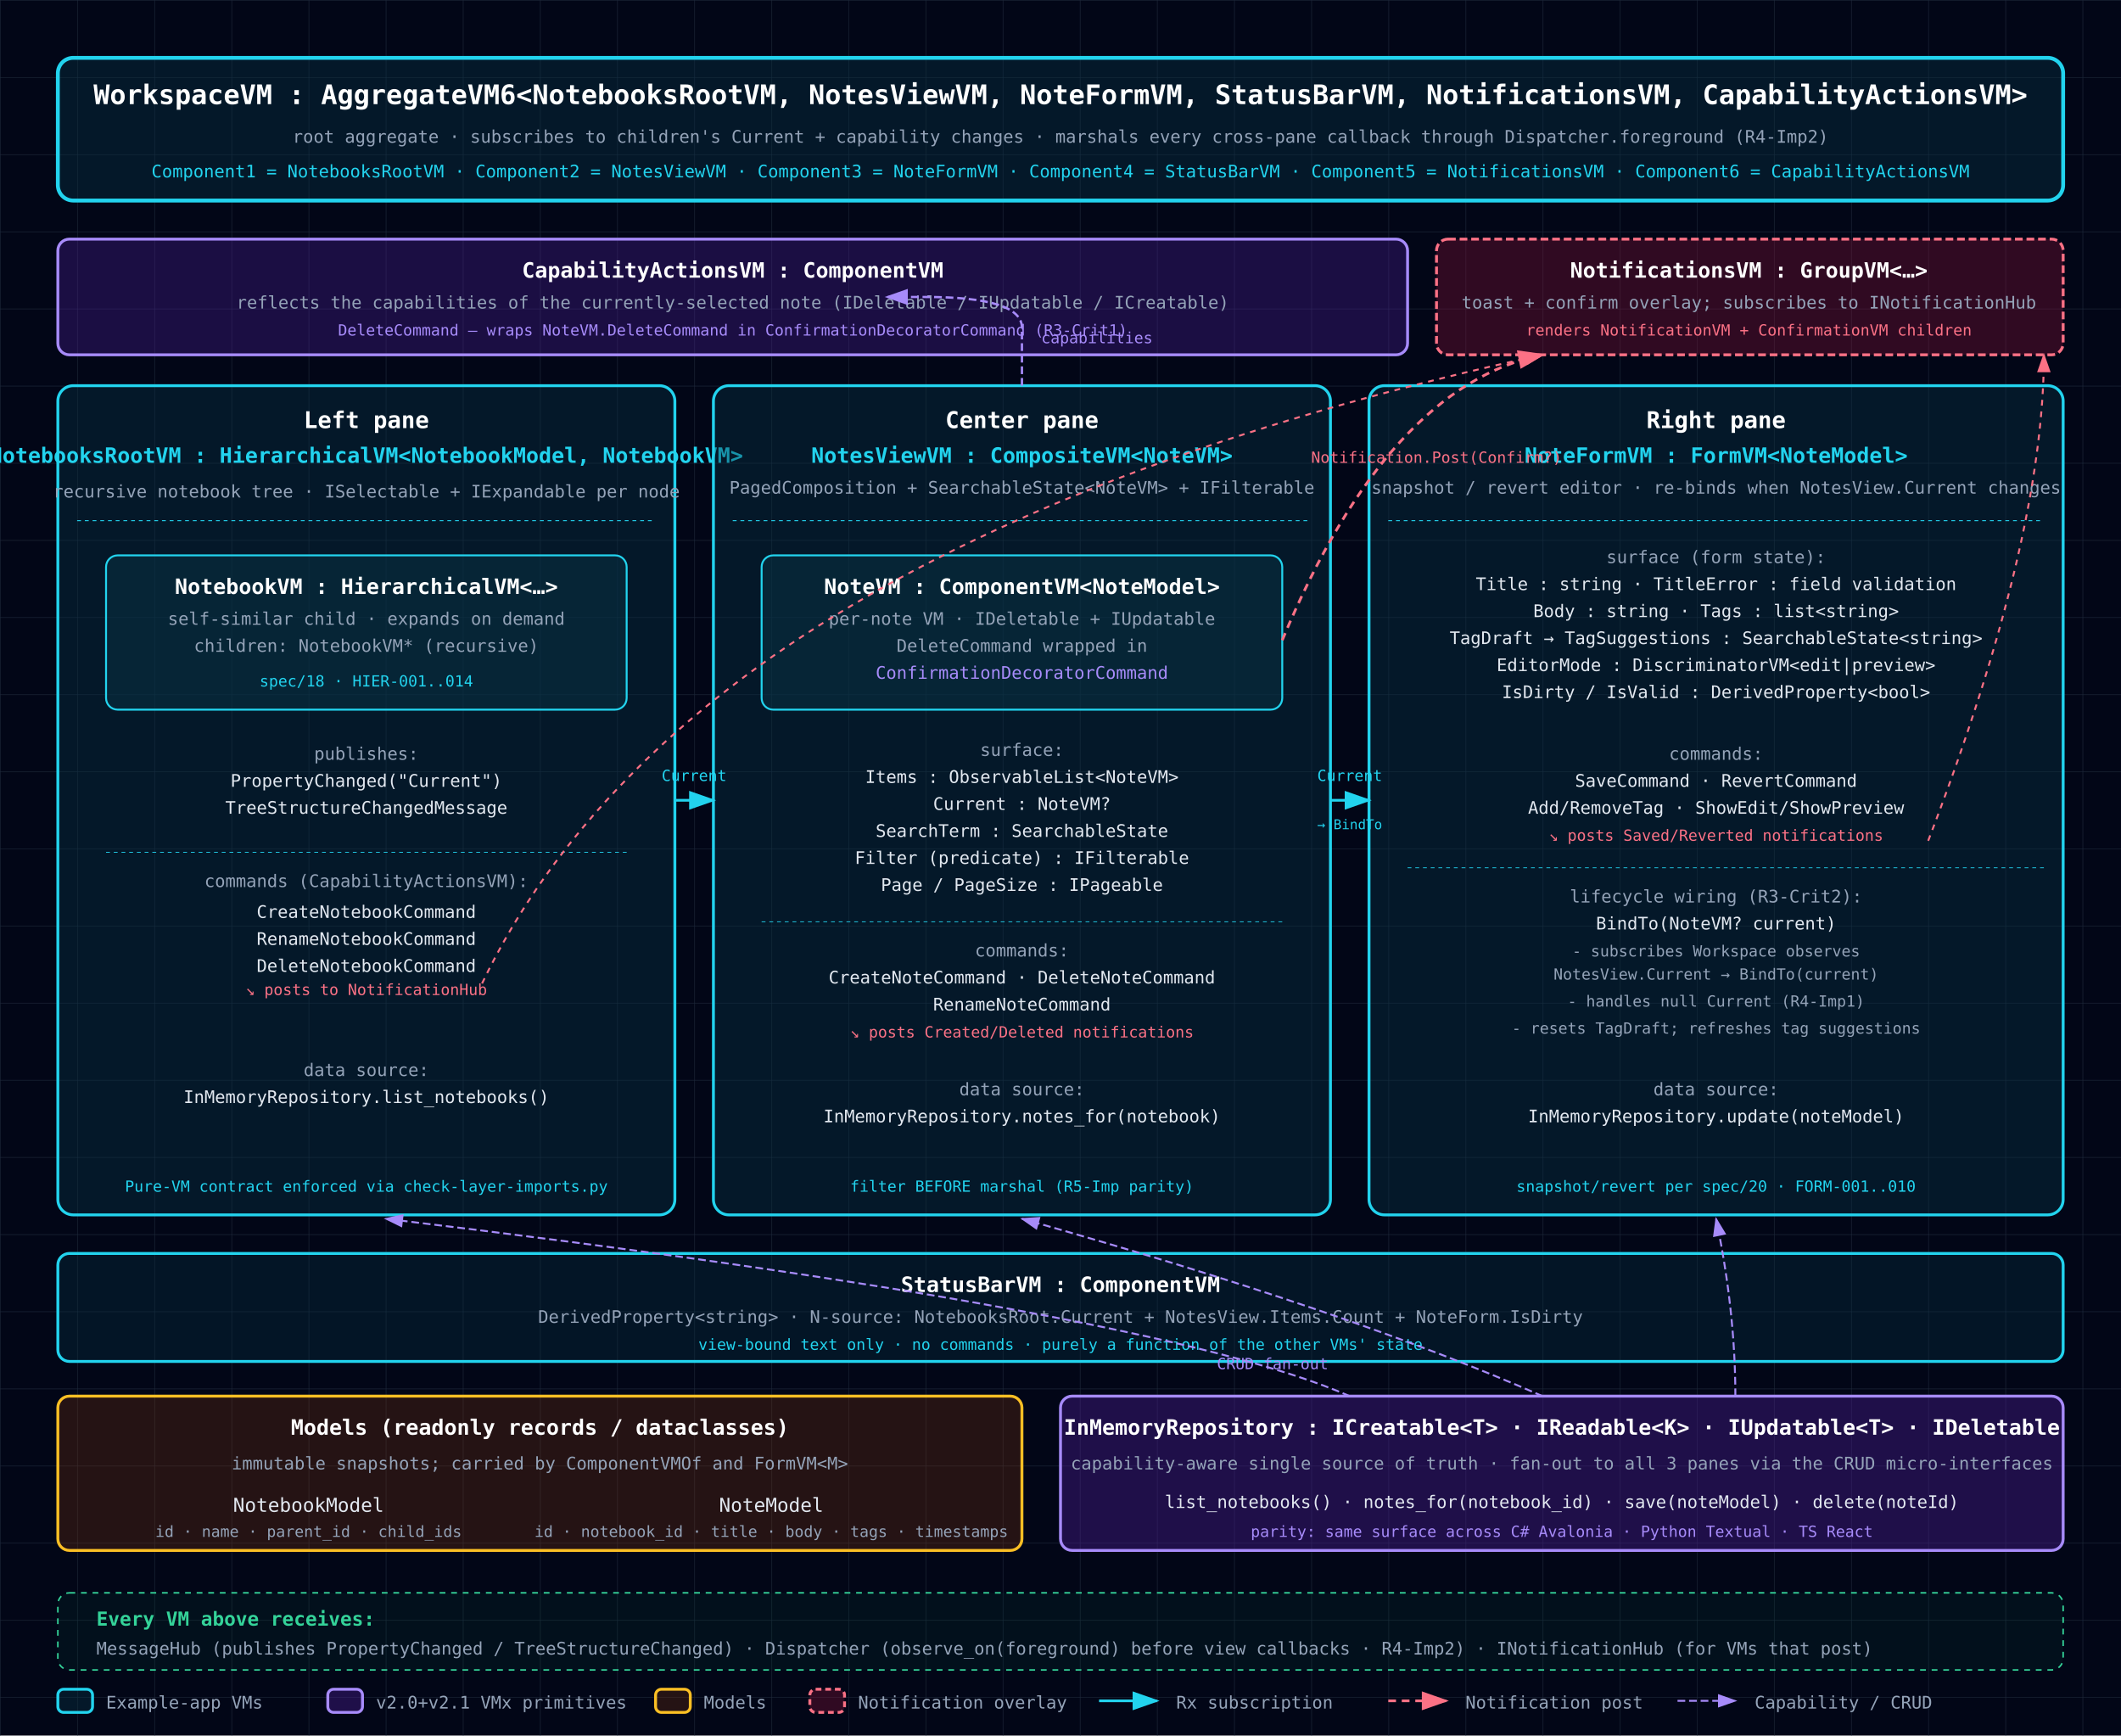
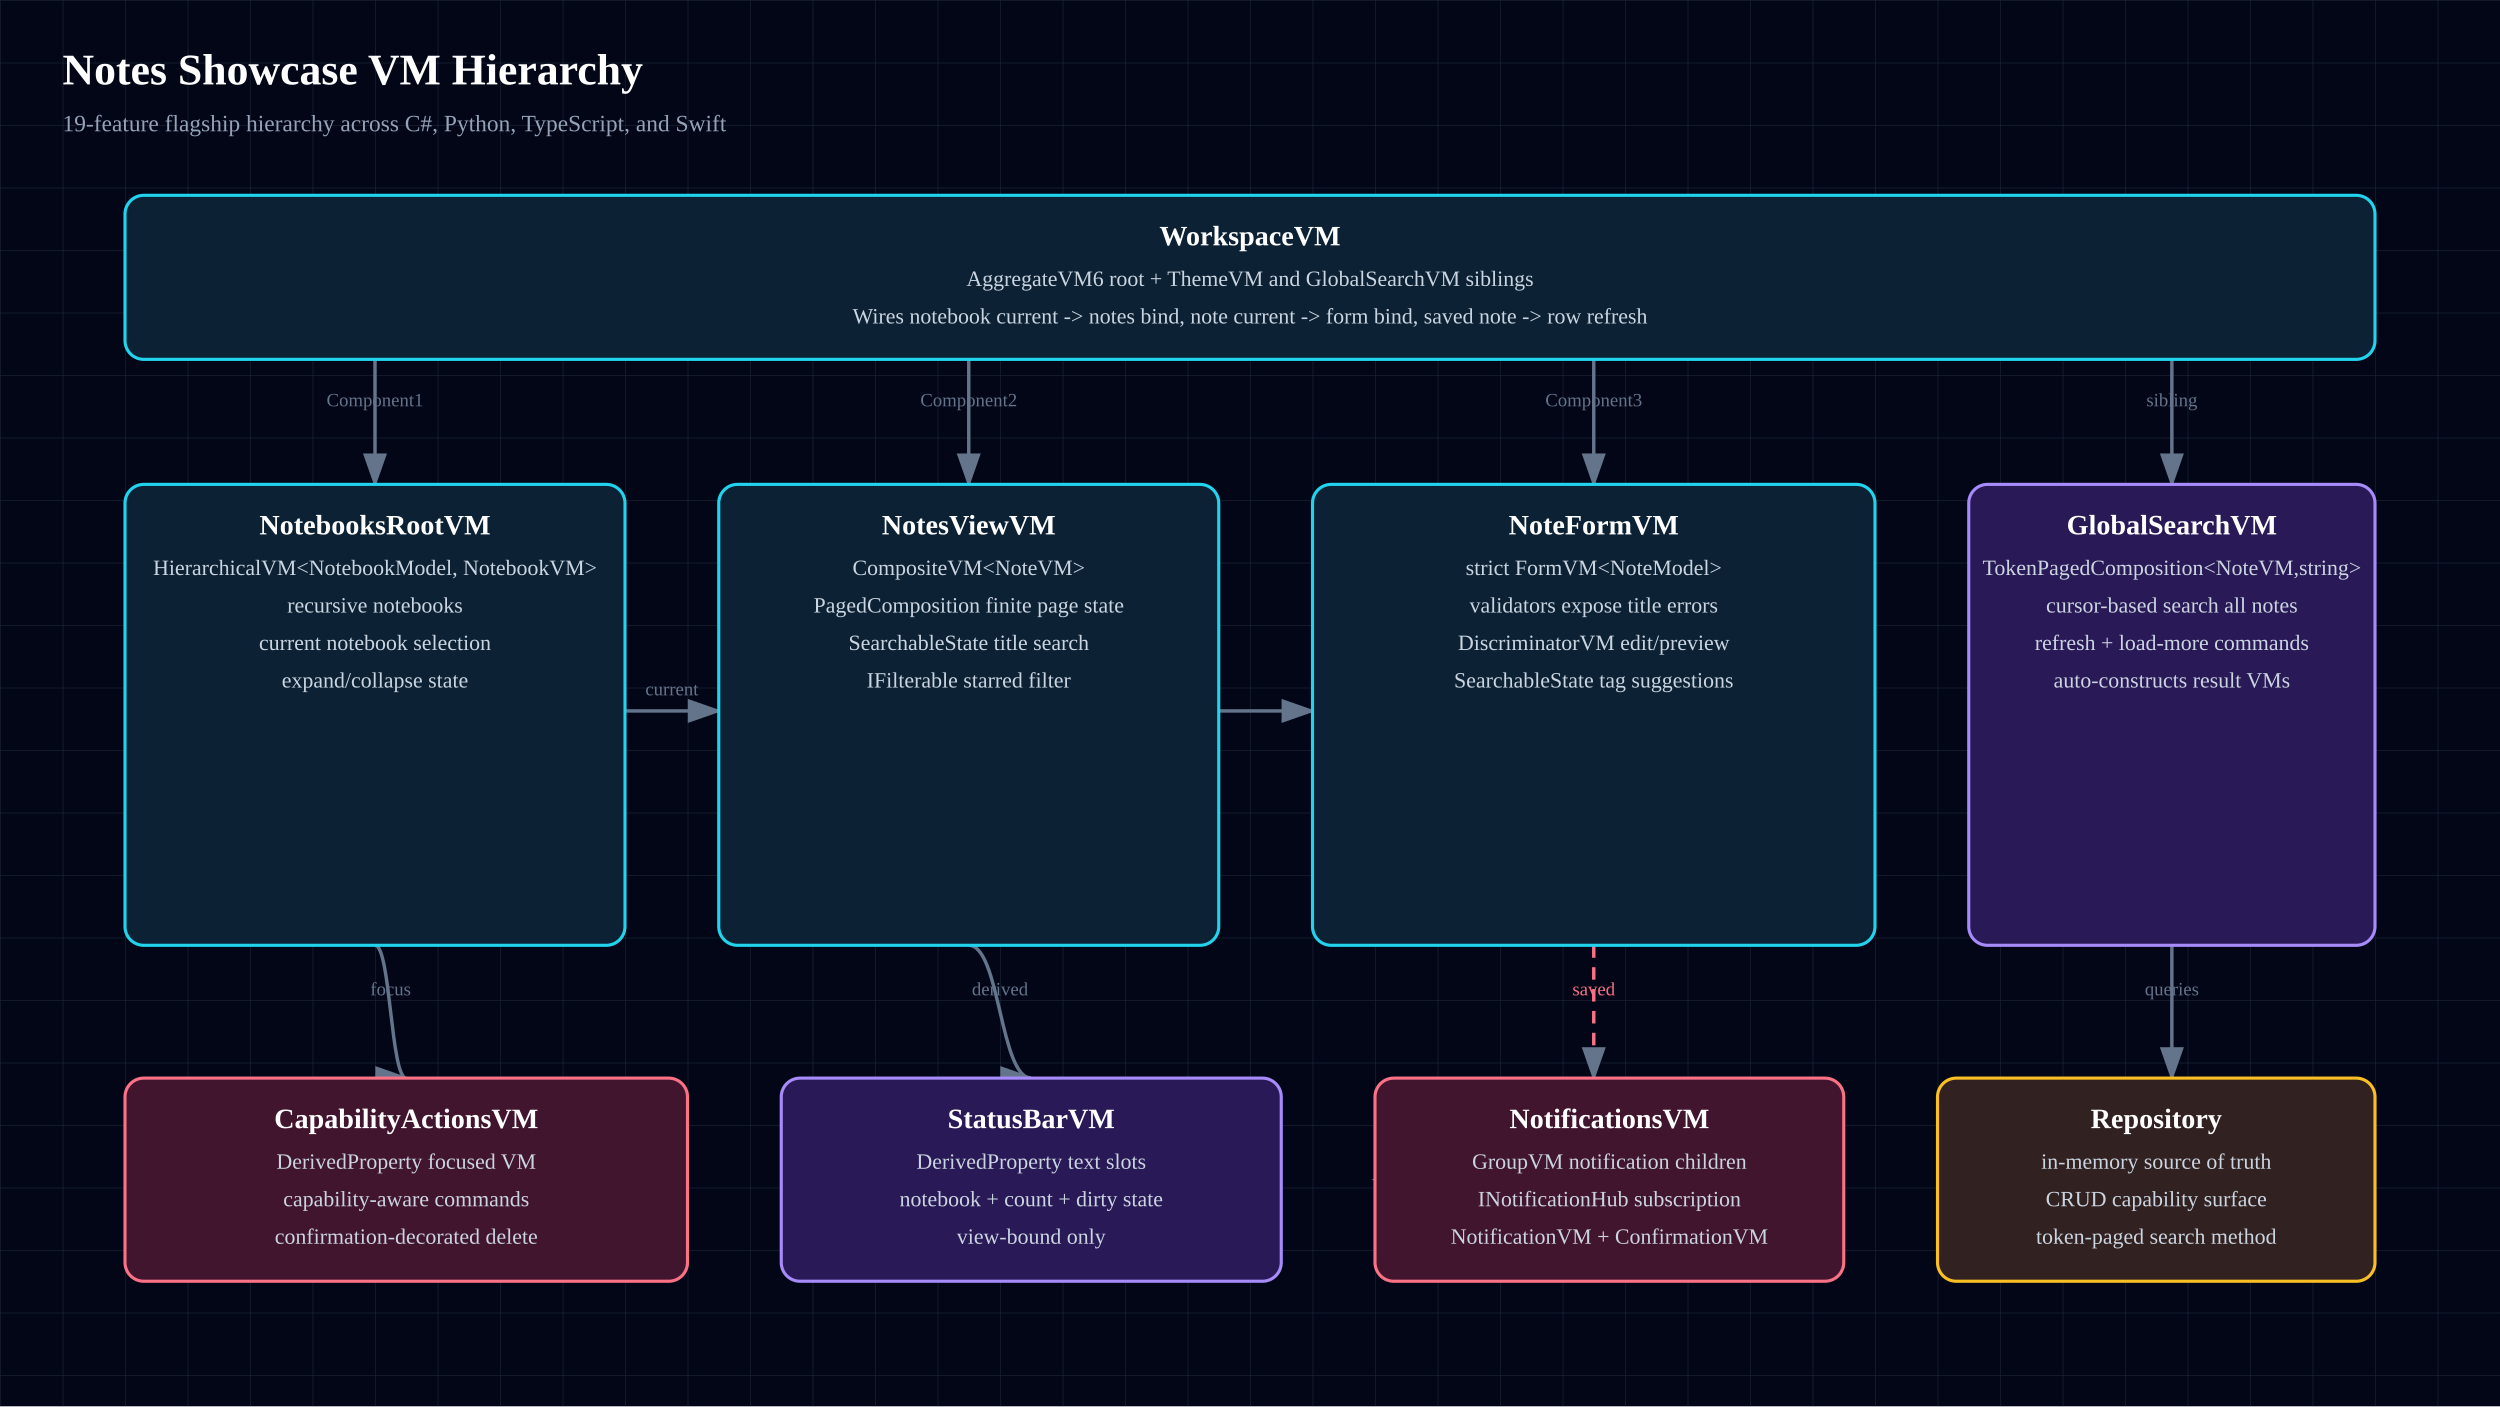
- <svg xmlns="http://www.w3.org/2000/svg" viewBox="0 0 1100 900" width="1100" height="900" font-family="ui-monospace, 'JetBrains Mono', Menlo, Consolas, monospace">
+ <svg xmlns="http://www.w3.org/2000/svg" width="1600" height="900" viewBox="0 0 1600 900">
  <defs>
+     <pattern id="grid" width="40" height="40" patternUnits="userSpaceOnUse">
+       <path d="M 40 0 L 0 0 0 40" fill="none" stroke="#1e293b" stroke-width="0.7" />
+     </pattern>
    <marker id="arrowhead" markerWidth="10" markerHeight="7" refX="9" refY="3.5" orient="auto">
      <polygon points="0 0, 10 3.5, 0 7" fill="#64748b" />
    </marker>
-     <marker id="arrowhead-cyan" markerWidth="10" markerHeight="7" refX="9" refY="3.5" orient="auto">
-       <polygon points="0 0, 10 3.5, 0 7" fill="#22d3ee" />
-     </marker>
-     <marker id="arrowhead-rose" markerWidth="10" markerHeight="7" refX="9" refY="3.5" orient="auto">
-       <polygon points="0 0, 10 3.5, 0 7" fill="#fb7185" />
-     </marker>
-     <marker id="arrowhead-violet" markerWidth="10" markerHeight="7" refX="9" refY="3.5" orient="auto">
-       <polygon points="0 0, 10 3.5, 0 7" fill="#a78bfa" />
-     </marker>
-     <pattern id="grid" width="40" height="40" patternUnits="userSpaceOnUse">
-       <path d="M 40 0 L 0 0 0 40" fill="none" stroke="#1e293b" stroke-width="0.5" />
-     </pattern>
  </defs>
  <rect width="100%" height="100%" fill="#020617" />
  <rect width="100%" height="100%" fill="url(#grid)" />
-   <rect x="30" y="30" width="1040" height="74" rx="8" fill="rgba(8, 51, 68, 0.4)" stroke="#22d3ee" stroke-width="2" />
-   <text x="550" y="54" fill="white" font-size="14" font-weight="700" text-anchor="middle">WorkspaceVM  :  AggregateVM6&lt;NotebooksRootVM, NotesViewVM, NoteFormVM, StatusBarVM, NotificationsVM, CapabilityActionsVM&gt;</text>
-   <text x="550" y="74" fill="#94a3b8" font-size="9" text-anchor="middle">root aggregate · subscribes to children's Current + capability changes · marshals every cross-pane callback through Dispatcher.foreground (R4-Imp2)</text>
-   <text x="550" y="92" fill="#22d3ee" font-size="9" text-anchor="middle">Component1 = NotebooksRootVM  ·  Component2 = NotesViewVM  ·  Component3 = NoteFormVM  ·  Component4 = StatusBarVM  ·  Component5 = NotificationsVM  ·  Component6 = CapabilityActionsVM</text>
-   <rect x="30" y="124" width="700" height="60" rx="6" fill="rgba(76, 29, 149, 0.35)" stroke="#a78bfa" stroke-width="1.5" />
-   <text x="380" y="144" fill="white" font-size="11" font-weight="600" text-anchor="middle">CapabilityActionsVM  :  ComponentVM</text>
-   <text x="380" y="160" fill="#94a3b8" font-size="9" text-anchor="middle">reflects the capabilities of the currently-selected note (IDeletable / IUpdatable / ICreatable)</text>
-   <text x="380" y="174" fill="#a78bfa" font-size="8" text-anchor="middle">DeleteCommand — wraps NoteVM.DeleteCommand in ConfirmationDecoratorCommand (R3-Crit1)</text>
-   <rect x="745" y="124" width="325" height="60" rx="6" fill="rgba(136, 19, 55, 0.35)" stroke="#fb7185" stroke-width="1.5" stroke-dasharray="4,2" />
-   <text x="907" y="144" fill="white" font-size="11" font-weight="600" text-anchor="middle">NotificationsVM  :  GroupVM&lt;…&gt;</text>
-   <text x="907" y="160" fill="#94a3b8" font-size="9" text-anchor="middle">toast + confirm overlay; subscribes to INotificationHub</text>
-   <text x="907" y="174" fill="#fb7185" font-size="8" text-anchor="middle">renders NotificationVM + ConfirmationVM children</text>
-   <rect x="30" y="200" width="320" height="430" rx="8" fill="rgba(8, 51, 68, 0.4)" stroke="#22d3ee" stroke-width="1.5" />
-   <text x="190" y="222" fill="white" font-size="12" font-weight="700" text-anchor="middle">Left pane</text>
-   <text x="190" y="240" fill="#22d3ee" font-size="11" font-weight="600" text-anchor="middle">NotebooksRootVM  :  HierarchicalVM&lt;NotebookModel, NotebookVM&gt;</text>
-   <text x="190" y="258" fill="#94a3b8" font-size="9" text-anchor="middle">recursive notebook tree · ISelectable + IExpandable per node</text>
-   <line x1="40" y1="270" x2="340" y2="270" stroke="#22d3ee" stroke-width="0.5" stroke-dasharray="2,2" />
-   <rect x="55" y="288" width="270" height="80" rx="6" fill="rgba(8, 51, 68, 0.5)" stroke="#22d3ee" stroke-width="1" />
-   <text x="190" y="308" fill="white" font-size="11" font-weight="600" text-anchor="middle">NotebookVM  :  HierarchicalVM&lt;…&gt;</text>
-   <text x="190" y="324" fill="#94a3b8" font-size="9" text-anchor="middle">self-similar child · expands on demand</text>
-   <text x="190" y="338" fill="#94a3b8" font-size="9" text-anchor="middle">children: NotebookVM*  (recursive)</text>
-   <text x="190" y="356" fill="#22d3ee" font-size="8" text-anchor="middle">spec/18 · HIER-001..014</text>
-   <text x="190" y="394" fill="#94a3b8" font-size="9" text-anchor="middle">publishes:</text>
-   <text x="190" y="408" fill="#e2e8f0" font-size="9" text-anchor="middle">PropertyChanged("Current")</text>
-   <text x="190" y="422" fill="#e2e8f0" font-size="9" text-anchor="middle">TreeStructureChangedMessage</text>
-   <line x1="55" y1="442" x2="325" y2="442" stroke="#22d3ee" stroke-width="0.4" stroke-dasharray="2,2" />
-   <text x="190" y="460" fill="#94a3b8" font-size="9" text-anchor="middle">commands (CapabilityActionsVM):</text>
-   <text x="190" y="476" fill="#e2e8f0" font-size="9" text-anchor="middle">CreateNotebookCommand</text>
-   <text x="190" y="490" fill="#e2e8f0" font-size="9" text-anchor="middle">RenameNotebookCommand</text>
-   <text x="190" y="504" fill="#e2e8f0" font-size="9" text-anchor="middle">DeleteNotebookCommand</text>
-   <text x="190" y="516" fill="#fb7185" font-size="8" text-anchor="middle">↘ posts to NotificationHub</text>
-   <text x="190" y="558" fill="#94a3b8" font-size="9" text-anchor="middle">data source:</text>
-   <text x="190" y="572" fill="#e2e8f0" font-size="9" text-anchor="middle">InMemoryRepository.list_notebooks()</text>
-   <text x="190" y="618" fill="#22d3ee" font-size="8" text-anchor="middle">Pure-VM contract enforced via check-layer-imports.py</text>
-   <rect x="370" y="200" width="320" height="430" rx="8" fill="rgba(8, 51, 68, 0.4)" stroke="#22d3ee" stroke-width="1.5" />
-   <text x="530" y="222" fill="white" font-size="12" font-weight="700" text-anchor="middle">Center pane</text>
-   <text x="530" y="240" fill="#22d3ee" font-size="11" font-weight="600" text-anchor="middle">NotesViewVM  :  CompositeVM&lt;NoteVM&gt;</text>
-   <text x="530" y="256" fill="#94a3b8" font-size="9" text-anchor="middle">PagedComposition + SearchableState&lt;NoteVM&gt; + IFilterable</text>
-   <line x1="380" y1="270" x2="680" y2="270" stroke="#22d3ee" stroke-width="0.5" stroke-dasharray="2,2" />
-   <rect x="395" y="288" width="270" height="80" rx="6" fill="rgba(8, 51, 68, 0.5)" stroke="#22d3ee" stroke-width="1" />
-   <text x="530" y="308" fill="white" font-size="11" font-weight="600" text-anchor="middle">NoteVM  :  ComponentVM&lt;NoteModel&gt;</text>
-   <text x="530" y="324" fill="#94a3b8" font-size="9" text-anchor="middle">per-note VM · IDeletable + IUpdatable</text>
-   <text x="530" y="338" fill="#94a3b8" font-size="9" text-anchor="middle">DeleteCommand wrapped in</text>
-   <text x="530" y="352" fill="#a78bfa" font-size="9" text-anchor="middle">ConfirmationDecoratorCommand</text>
-   <text x="530" y="392" fill="#94a3b8" font-size="9" text-anchor="middle">surface:</text>
-   <text x="530" y="406" fill="#e2e8f0" font-size="9" text-anchor="middle">Items : ObservableList&lt;NoteVM&gt;</text>
-   <text x="530" y="420" fill="#e2e8f0" font-size="9" text-anchor="middle">Current : NoteVM?</text>
-   <text x="530" y="434" fill="#e2e8f0" font-size="9" text-anchor="middle">SearchTerm : SearchableState</text>
-   <text x="530" y="448" fill="#e2e8f0" font-size="9" text-anchor="middle">Filter (predicate) : IFilterable</text>
-   <text x="530" y="462" fill="#e2e8f0" font-size="9" text-anchor="middle">Page / PageSize : IPageable</text>
-   <line x1="395" y1="478" x2="665" y2="478" stroke="#22d3ee" stroke-width="0.4" stroke-dasharray="2,2" />
-   <text x="530" y="496" fill="#94a3b8" font-size="9" text-anchor="middle">commands:</text>
-   <text x="530" y="510" fill="#e2e8f0" font-size="9" text-anchor="middle">CreateNoteCommand · DeleteNoteCommand</text>
-   <text x="530" y="524" fill="#e2e8f0" font-size="9" text-anchor="middle">RenameNoteCommand</text>
-   <text x="530" y="538" fill="#fb7185" font-size="8" text-anchor="middle">↘ posts Created/Deleted notifications</text>
-   <text x="530" y="568" fill="#94a3b8" font-size="9" text-anchor="middle">data source:</text>
-   <text x="530" y="582" fill="#e2e8f0" font-size="9" text-anchor="middle">InMemoryRepository.notes_for(notebook)</text>
-   <text x="530" y="618" fill="#22d3ee" font-size="8" text-anchor="middle">filter BEFORE marshal (R5-Imp parity)</text>
-   <rect x="710" y="200" width="360" height="430" rx="8" fill="rgba(8, 51, 68, 0.4)" stroke="#22d3ee" stroke-width="1.5" />
-   <text x="890" y="222" fill="white" font-size="12" font-weight="700" text-anchor="middle">Right pane</text>
-   <text x="890" y="240" fill="#22d3ee" font-size="11" font-weight="600" text-anchor="middle">NoteFormVM  :  FormVM&lt;NoteModel&gt;</text>
-   <text x="890" y="256" fill="#94a3b8" font-size="9" text-anchor="middle">snapshot / revert editor · re-binds when NotesView.Current changes</text>
-   <line x1="720" y1="270" x2="1060" y2="270" stroke="#22d3ee" stroke-width="0.5" stroke-dasharray="2,2" />
-   <text x="890" y="292" fill="#94a3b8" font-size="9" text-anchor="middle">surface (form state):</text>
-   <text x="890" y="306" fill="#e2e8f0" font-size="9" text-anchor="middle">Title : string · TitleError : field validation</text>
-   <text x="890" y="320" fill="#e2e8f0" font-size="9" text-anchor="middle">Body : string · Tags : list&lt;string&gt;</text>
-   <text x="890" y="334" fill="#e2e8f0" font-size="9" text-anchor="middle">TagDraft → TagSuggestions : SearchableState&lt;string&gt;</text>
-   <text x="890" y="348" fill="#e2e8f0" font-size="9" text-anchor="middle">EditorMode : DiscriminatorVM&lt;edit|preview&gt;</text>
-   <text x="890" y="362" fill="#e2e8f0" font-size="9" text-anchor="middle">IsDirty / IsValid : DerivedProperty&lt;bool&gt;</text>
-   <text x="890" y="394" fill="#94a3b8" font-size="9" text-anchor="middle">commands:</text>
-   <text x="890" y="408" fill="#e2e8f0" font-size="9" text-anchor="middle">SaveCommand · RevertCommand</text>
-   <text x="890" y="422" fill="#e2e8f0" font-size="9" text-anchor="middle">Add/RemoveTag · ShowEdit/ShowPreview</text>
-   <text x="890" y="436" fill="#fb7185" font-size="8" text-anchor="middle">↘ posts Saved/Reverted notifications</text>
-   <line x1="730" y1="450" x2="1060" y2="450" stroke="#22d3ee" stroke-width="0.4" stroke-dasharray="2,2" />
-   <text x="890" y="468" fill="#94a3b8" font-size="9" text-anchor="middle">lifecycle wiring (R3-Crit2):</text>
-   <text x="890" y="482" fill="#e2e8f0" font-size="9" text-anchor="middle">BindTo(NoteVM? current)</text>
-   <text x="890" y="496" fill="#94a3b8" font-size="8" text-anchor="middle">- subscribes Workspace observes</text>
-   <text x="890" y="508" fill="#94a3b8" font-size="8" text-anchor="middle">  NotesView.Current → BindTo(current)</text>
-   <text x="890" y="522" fill="#94a3b8" font-size="8" text-anchor="middle">- handles null Current (R4-Imp1)</text>
-   <text x="890" y="536" fill="#94a3b8" font-size="8" text-anchor="middle">- resets TagDraft; refreshes tag suggestions</text>
-   <text x="890" y="568" fill="#94a3b8" font-size="9" text-anchor="middle">data source:</text>
-   <text x="890" y="582" fill="#e2e8f0" font-size="9" text-anchor="middle">InMemoryRepository.update(noteModel)</text>
-   <text x="890" y="618" fill="#22d3ee" font-size="8" text-anchor="middle">snapshot/revert per spec/20 · FORM-001..010</text>
-   <rect x="30" y="650" width="1040" height="56" rx="6" fill="rgba(8, 51, 68, 0.35)" stroke="#22d3ee" stroke-width="1.5" />
-   <text x="550" y="670" fill="white" font-size="11" font-weight="600" text-anchor="middle">StatusBarVM  :  ComponentVM</text>
-   <text x="550" y="686" fill="#94a3b8" font-size="9" text-anchor="middle">DerivedProperty&lt;string&gt;  ·  N-source: NotebooksRoot.Current + NotesView.Items.Count + NoteForm.IsDirty</text>
-   <text x="550" y="700" fill="#22d3ee" font-size="8" text-anchor="middle">view-bound text only · no commands · purely a function of the other VMs' state</text>
-   <rect x="30" y="724" width="500" height="80" rx="6" fill="rgba(120, 53, 15, 0.3)" stroke="#fbbf24" stroke-width="1.5" />
-   <text x="280" y="744" fill="white" font-size="11" font-weight="600" text-anchor="middle">Models  (readonly records / dataclasses)</text>
-   <text x="280" y="762" fill="#94a3b8" font-size="9" text-anchor="middle">immutable snapshots; carried by ComponentVMOf and FormVM&lt;M&gt;</text>
-   <text x="160" y="784" fill="#e2e8f0" font-size="10" text-anchor="middle">NotebookModel</text>
-   <text x="160" y="797" fill="#94a3b8" font-size="8" text-anchor="middle">id · name · parent_id · child_ids</text>
-   <text x="400" y="784" fill="#e2e8f0" font-size="10" text-anchor="middle">NoteModel</text>
-   <text x="400" y="797" fill="#94a3b8" font-size="8" text-anchor="middle">id · notebook_id · title · body · tags · timestamps</text>
-   <rect x="550" y="724" width="520" height="80" rx="6" fill="rgba(76, 29, 149, 0.4)" stroke="#a78bfa" stroke-width="1.5" />
-   <text x="810" y="744" fill="white" font-size="11" font-weight="600" text-anchor="middle">InMemoryRepository  :  ICreatable&lt;T&gt; · IReadable&lt;K&gt; · IUpdatable&lt;T&gt; · IDeletable</text>
-   <text x="810" y="762" fill="#94a3b8" font-size="9" text-anchor="middle">capability-aware single source of truth · fan-out to all 3 panes via the CRUD micro-interfaces</text>
-   <text x="810" y="782" fill="#e2e8f0" font-size="9" text-anchor="middle">list_notebooks() · notes_for(notebook_id) · save(noteModel) · delete(noteId)</text>
-   <text x="810" y="797" fill="#a78bfa" font-size="8" text-anchor="middle">parity: same surface across C# Avalonia · Python Textual · TS React</text>
-   <path d="M 350 415 C 360 415 360 415 370 415" fill="none" stroke="#22d3ee" stroke-width="1.4" marker-end="url(#arrowhead-cyan)" />
-   <text x="360" y="405" fill="#22d3ee" font-size="8" text-anchor="middle">Current</text>
-   <path d="M 690 415 C 700 415 700 415 710 415" fill="none" stroke="#22d3ee" stroke-width="1.4" marker-end="url(#arrowhead-cyan)" />
-   <text x="700" y="405" fill="#22d3ee" font-size="8" text-anchor="middle">Current</text>
-   <text x="700" y="430" fill="#22d3ee" font-size="7" text-anchor="middle">→ BindTo</text>
-   <path d="M 530 200 L 530 170 Q 530 154 480 154 L 460 154" fill="none" stroke="#a78bfa" stroke-width="1.2" stroke-dasharray="4,2" marker-end="url(#arrowhead-violet)" />
-   <text x="540" y="178" fill="#a78bfa" font-size="8">capabilities</text>
-   <path d="M 665 332 Q 720 200 800 184" fill="none" stroke="#fb7185" stroke-width="1.4" stroke-dasharray="4,3" marker-end="url(#arrowhead-rose)" />
-   <text x="745" y="240" fill="#fb7185" font-size="8" text-anchor="middle">Notification.Post(Confirm?)</text>
-   <path d="M 250 510 Q 360 280 800 184" fill="none" stroke="#fb7185" stroke-width="1.0" stroke-dasharray="3,3" marker-end="url(#arrowhead-rose)" />
-   <path d="M 1000 436 Q 1060 280 1060 184" fill="none" stroke="#fb7185" stroke-width="1.0" stroke-dasharray="3,3" marker-end="url(#arrowhead-rose)" />
-   <path d="M 700 724 Q 600 680 200 632" fill="none" stroke="#a78bfa" stroke-width="1.0" stroke-dasharray="4,2" marker-end="url(#arrowhead-violet)" />
-   <path d="M 800 724 Q 700 680 530 632" fill="none" stroke="#a78bfa" stroke-width="1.0" stroke-dasharray="4,2" marker-end="url(#arrowhead-violet)" />
-   <path d="M 900 724 Q 900 680 890 632" fill="none" stroke="#a78bfa" stroke-width="1.0" stroke-dasharray="4,2" marker-end="url(#arrowhead-violet)" />
-   <text x="660" y="710" fill="#a78bfa" font-size="8" text-anchor="middle">CRUD fan-out</text>
-   <rect x="30" y="826" width="1040" height="40" rx="6" fill="rgba(6, 78, 59, 0.15)" stroke="#34d399" stroke-width="0.8" stroke-dasharray="3,3" />
-   <text x="50" y="843" fill="#34d399" font-size="10" font-weight="600">Every VM above receives:</text>
-   <text x="50" y="858" fill="#94a3b8" font-size="9">  MessageHub  (publishes PropertyChanged / TreeStructureChanged)   ·   Dispatcher  (observe_on(foreground) before view callbacks · R4-Imp2)   ·   INotificationHub  (for VMs that post)</text>
-   <rect x="30" y="876" width="18" height="12" rx="3" fill="rgba(8, 51, 68, 0.4)" stroke="#22d3ee" stroke-width="1.5" />
-   <text x="55" y="886" fill="#94a3b8" font-size="9">Example-app VMs</text>
-   <rect x="170" y="876" width="18" height="12" rx="3" fill="rgba(76, 29, 149, 0.4)" stroke="#a78bfa" stroke-width="1.5" />
-   <text x="195" y="886" fill="#94a3b8" font-size="9">v2.0+v2.1 VMx primitives</text>
-   <rect x="340" y="876" width="18" height="12" rx="3" fill="rgba(120, 53, 15, 0.3)" stroke="#fbbf24" stroke-width="1.5" />
-   <text x="365" y="886" fill="#94a3b8" font-size="9">Models</text>
-   <rect x="420" y="876" width="18" height="12" rx="3" fill="rgba(136, 19, 55, 0.35)" stroke="#fb7185" stroke-width="1.5" stroke-dasharray="3,2" />
-   <text x="445" y="886" fill="#94a3b8" font-size="9">Notification overlay</text>
-   <line x1="570" y1="882" x2="600" y2="882" stroke="#22d3ee" stroke-width="1.4" marker-end="url(#arrowhead-cyan)" />
-   <text x="610" y="886" fill="#94a3b8" font-size="9">Rx subscription</text>
-   <line x1="720" y1="882" x2="750" y2="882" stroke="#fb7185" stroke-width="1.4" stroke-dasharray="4,3" marker-end="url(#arrowhead-rose)" />
-   <text x="760" y="886" fill="#94a3b8" font-size="9">Notification post</text>
-   <line x1="870" y1="882" x2="900" y2="882" stroke="#a78bfa" stroke-width="1.0" stroke-dasharray="4,2" marker-end="url(#arrowhead-violet)" />
-   <text x="910" y="886" fill="#94a3b8" font-size="9">Capability / CRUD</text>
+   <text x="40" y="54" fill="white" font-size="28" font-weight="700" text-anchor="start">Notes Showcase VM Hierarchy</text>
+   <text x="40" y="84" fill="#94a3b8" font-size="15" font-weight="400" text-anchor="start">19-feature flagship hierarchy across C#, Python, TypeScript, and Swift</text>
+   <path d="M240,230 C240,230 240,310 240,310" fill="none" stroke="#64748b" stroke-width="2.2" marker-end="url(#arrowhead)" />
+   <text x="240" y="260" fill="#64748b" font-size="12" font-weight="400" text-anchor="middle">Component1</text>
+   <path d="M620,230 C620,230 620,310 620,310" fill="none" stroke="#64748b" stroke-width="2.2" marker-end="url(#arrowhead)" />
+   <text x="620" y="260" fill="#64748b" font-size="12" font-weight="400" text-anchor="middle">Component2</text>
+   <path d="M1020,230 C1020,230 1020,310 1020,310" fill="none" stroke="#64748b" stroke-width="2.2" marker-end="url(#arrowhead)" />
+   <text x="1020" y="260" fill="#64748b" font-size="12" font-weight="400" text-anchor="middle">Component3</text>
+   <path d="M1390,230 C1390,230 1390,310 1390,310" fill="none" stroke="#64748b" stroke-width="2.2" marker-end="url(#arrowhead)" />
+   <text x="1390" y="260" fill="#64748b" font-size="12" font-weight="400" text-anchor="middle">sibling</text>
+   <path d="M400,455 C430,455 430,455 460,455" fill="none" stroke="#64748b" stroke-width="2.2" marker-end="url(#arrowhead)" />
+   <text x="430" y="445" fill="#64748b" font-size="12" font-weight="400" text-anchor="middle">current</text>
+   <path d="M780,455 C810,455 810,455 840,455" fill="none" stroke="#64748b" stroke-width="2.2" marker-end="url(#arrowhead)" />
+   <path d="M1020,605 C1020,605 1020,690 1020,690" fill="none" stroke="#fb7185" stroke-width="2.2" marker-end="url(#arrowhead)" stroke-dasharray="8 6" />
+   <text x="1020" y="637" fill="#fb7185" font-size="12" font-weight="400" text-anchor="middle">saved</text>
+   <path d="M1390,605 C1390,605 1390,690 1390,690" fill="none" stroke="#64748b" stroke-width="2.2" marker-end="url(#arrowhead)" />
+   <text x="1390" y="637" fill="#64748b" font-size="12" font-weight="400" text-anchor="middle">queries</text>
+   <path d="M1180,755 C1030,755 1030,755 880,755" fill="none" stroke="#fb7185" stroke-width="2.2" marker-end="url(#arrowhead)" stroke-dasharray="8 6" />
+   <text x="1030" y="745" fill="#fb7185" font-size="12" font-weight="400" text-anchor="middle">post</text>
+   <path d="M620,605 C640,605 640,690 660,690" fill="none" stroke="#64748b" stroke-width="2.2" marker-end="url(#arrowhead)" />
+   <text x="640" y="637" fill="#64748b" font-size="12" font-weight="400" text-anchor="middle">derived</text>
+   <path d="M240,605 C250,605 250,690 260,690" fill="none" stroke="#64748b" stroke-width="2.2" marker-end="url(#arrowhead)" />
+   <text x="250" y="637" fill="#64748b" font-size="12" font-weight="400" text-anchor="middle">focus</text>
+   <rect x="80" y="125" width="1440" height="105" rx="12" fill="#0f172a" />
+   <rect x="80" y="125" width="1440" height="105" rx="12" fill="rgba(8, 51, 68, 0.42)" stroke="#22d3ee" stroke-width="2" />
+   <text x="800" y="157" fill="white" font-size="18" font-weight="700" text-anchor="middle">WorkspaceVM</text>
+   <text x="800" y="183" fill="#cbd5e1" font-size="14" font-weight="400" text-anchor="middle">AggregateVM6 root + ThemeVM and GlobalSearchVM siblings</text>
+   <text x="800" y="207" fill="#cbd5e1" font-size="14" font-weight="400" text-anchor="middle">Wires notebook current -&gt; notes bind, note current -&gt; form bind, saved note -&gt; row refresh</text>
+   <rect x="80" y="310" width="320" height="295" rx="12" fill="#0f172a" />
+   <rect x="80" y="310" width="320" height="295" rx="12" fill="rgba(8, 51, 68, 0.42)" stroke="#22d3ee" stroke-width="2" />
+   <text x="240" y="342" fill="white" font-size="18" font-weight="700" text-anchor="middle">NotebooksRootVM</text>
+   <text x="240" y="368" fill="#cbd5e1" font-size="14" font-weight="400" text-anchor="middle">HierarchicalVM&lt;NotebookModel, NotebookVM&gt;</text>
+   <text x="240" y="392" fill="#cbd5e1" font-size="14" font-weight="400" text-anchor="middle">recursive notebooks</text>
+   <text x="240" y="416" fill="#cbd5e1" font-size="14" font-weight="400" text-anchor="middle">current notebook selection</text>
+   <text x="240" y="440" fill="#cbd5e1" font-size="14" font-weight="400" text-anchor="middle">expand/collapse state</text>
+   <rect x="460" y="310" width="320" height="295" rx="12" fill="#0f172a" />
+   <rect x="460" y="310" width="320" height="295" rx="12" fill="rgba(8, 51, 68, 0.42)" stroke="#22d3ee" stroke-width="2" />
+   <text x="620" y="342" fill="white" font-size="18" font-weight="700" text-anchor="middle">NotesViewVM</text>
+   <text x="620" y="368" fill="#cbd5e1" font-size="14" font-weight="400" text-anchor="middle">CompositeVM&lt;NoteVM&gt;</text>
+   <text x="620" y="392" fill="#cbd5e1" font-size="14" font-weight="400" text-anchor="middle">PagedComposition finite page state</text>
+   <text x="620" y="416" fill="#cbd5e1" font-size="14" font-weight="400" text-anchor="middle">SearchableState title search</text>
+   <text x="620" y="440" fill="#cbd5e1" font-size="14" font-weight="400" text-anchor="middle">IFilterable starred filter</text>
+   <rect x="840" y="310" width="360" height="295" rx="12" fill="#0f172a" />
+   <rect x="840" y="310" width="360" height="295" rx="12" fill="rgba(8, 51, 68, 0.42)" stroke="#22d3ee" stroke-width="2" />
+   <text x="1020" y="342" fill="white" font-size="18" font-weight="700" text-anchor="middle">NoteFormVM</text>
+   <text x="1020" y="368" fill="#cbd5e1" font-size="14" font-weight="400" text-anchor="middle">strict FormVM&lt;NoteModel&gt;</text>
+   <text x="1020" y="392" fill="#cbd5e1" font-size="14" font-weight="400" text-anchor="middle">validators expose title errors</text>
+   <text x="1020" y="416" fill="#cbd5e1" font-size="14" font-weight="400" text-anchor="middle">DiscriminatorVM edit/preview</text>
+   <text x="1020" y="440" fill="#cbd5e1" font-size="14" font-weight="400" text-anchor="middle">SearchableState tag suggestions</text>
+   <rect x="1260" y="310" width="260" height="295" rx="12" fill="#0f172a" />
+   <rect x="1260" y="310" width="260" height="295" rx="12" fill="rgba(76, 29, 149, 0.42)" stroke="#a78bfa" stroke-width="2" />
+   <text x="1390" y="342" fill="white" font-size="18" font-weight="700" text-anchor="middle">GlobalSearchVM</text>
+   <text x="1390" y="368" fill="#cbd5e1" font-size="14" font-weight="400" text-anchor="middle">TokenPagedComposition&lt;NoteVM,string&gt;</text>
+   <text x="1390" y="392" fill="#cbd5e1" font-size="14" font-weight="400" text-anchor="middle">cursor-based search all notes</text>
+   <text x="1390" y="416" fill="#cbd5e1" font-size="14" font-weight="400" text-anchor="middle">refresh + load-more commands</text>
+   <text x="1390" y="440" fill="#cbd5e1" font-size="14" font-weight="400" text-anchor="middle">auto-constructs result VMs</text>
+   <rect x="80" y="690" width="360" height="130" rx="12" fill="#0f172a" />
+   <rect x="80" y="690" width="360" height="130" rx="12" fill="rgba(136, 19, 55, 0.42)" stroke="#fb7185" stroke-width="2" />
+   <text x="260" y="722" fill="white" font-size="18" font-weight="700" text-anchor="middle">CapabilityActionsVM</text>
+   <text x="260" y="748" fill="#cbd5e1" font-size="14" font-weight="400" text-anchor="middle">DerivedProperty focused VM</text>
+   <text x="260" y="772" fill="#cbd5e1" font-size="14" font-weight="400" text-anchor="middle">capability-aware commands</text>
+   <text x="260" y="796" fill="#cbd5e1" font-size="14" font-weight="400" text-anchor="middle">confirmation-decorated delete</text>
+   <rect x="500" y="690" width="320" height="130" rx="12" fill="#0f172a" />
+   <rect x="500" y="690" width="320" height="130" rx="12" fill="rgba(76, 29, 149, 0.42)" stroke="#a78bfa" stroke-width="2" />
+   <text x="660" y="722" fill="white" font-size="18" font-weight="700" text-anchor="middle">StatusBarVM</text>
+   <text x="660" y="748" fill="#cbd5e1" font-size="14" font-weight="400" text-anchor="middle">DerivedProperty text slots</text>
+   <text x="660" y="772" fill="#cbd5e1" font-size="14" font-weight="400" text-anchor="middle">notebook + count + dirty state</text>
+   <text x="660" y="796" fill="#cbd5e1" font-size="14" font-weight="400" text-anchor="middle">view-bound only</text>
+   <rect x="880" y="690" width="300" height="130" rx="12" fill="#0f172a" />
+   <rect x="880" y="690" width="300" height="130" rx="12" fill="rgba(136, 19, 55, 0.42)" stroke="#fb7185" stroke-width="2" />
+   <text x="1030" y="722" fill="white" font-size="18" font-weight="700" text-anchor="middle">NotificationsVM</text>
+   <text x="1030" y="748" fill="#cbd5e1" font-size="14" font-weight="400" text-anchor="middle">GroupVM notification children</text>
+   <text x="1030" y="772" fill="#cbd5e1" font-size="14" font-weight="400" text-anchor="middle">INotificationHub subscription</text>
+   <text x="1030" y="796" fill="#cbd5e1" font-size="14" font-weight="400" text-anchor="middle">NotificationVM + ConfirmationVM</text>
+   <rect x="1240" y="690" width="280" height="130" rx="12" fill="#0f172a" />
+   <rect x="1240" y="690" width="280" height="130" rx="12" fill="rgba(120, 53, 15, 0.34)" stroke="#fbbf24" stroke-width="2" />
+   <text x="1380" y="722" fill="white" font-size="18" font-weight="700" text-anchor="middle">Repository</text>
+   <text x="1380" y="748" fill="#cbd5e1" font-size="14" font-weight="400" text-anchor="middle">in-memory source of truth</text>
+   <text x="1380" y="772" fill="#cbd5e1" font-size="14" font-weight="400" text-anchor="middle">CRUD capability surface</text>
+   <text x="1380" y="796" fill="#cbd5e1" font-size="14" font-weight="400" text-anchor="middle">token-paged search method</text>
</svg>
